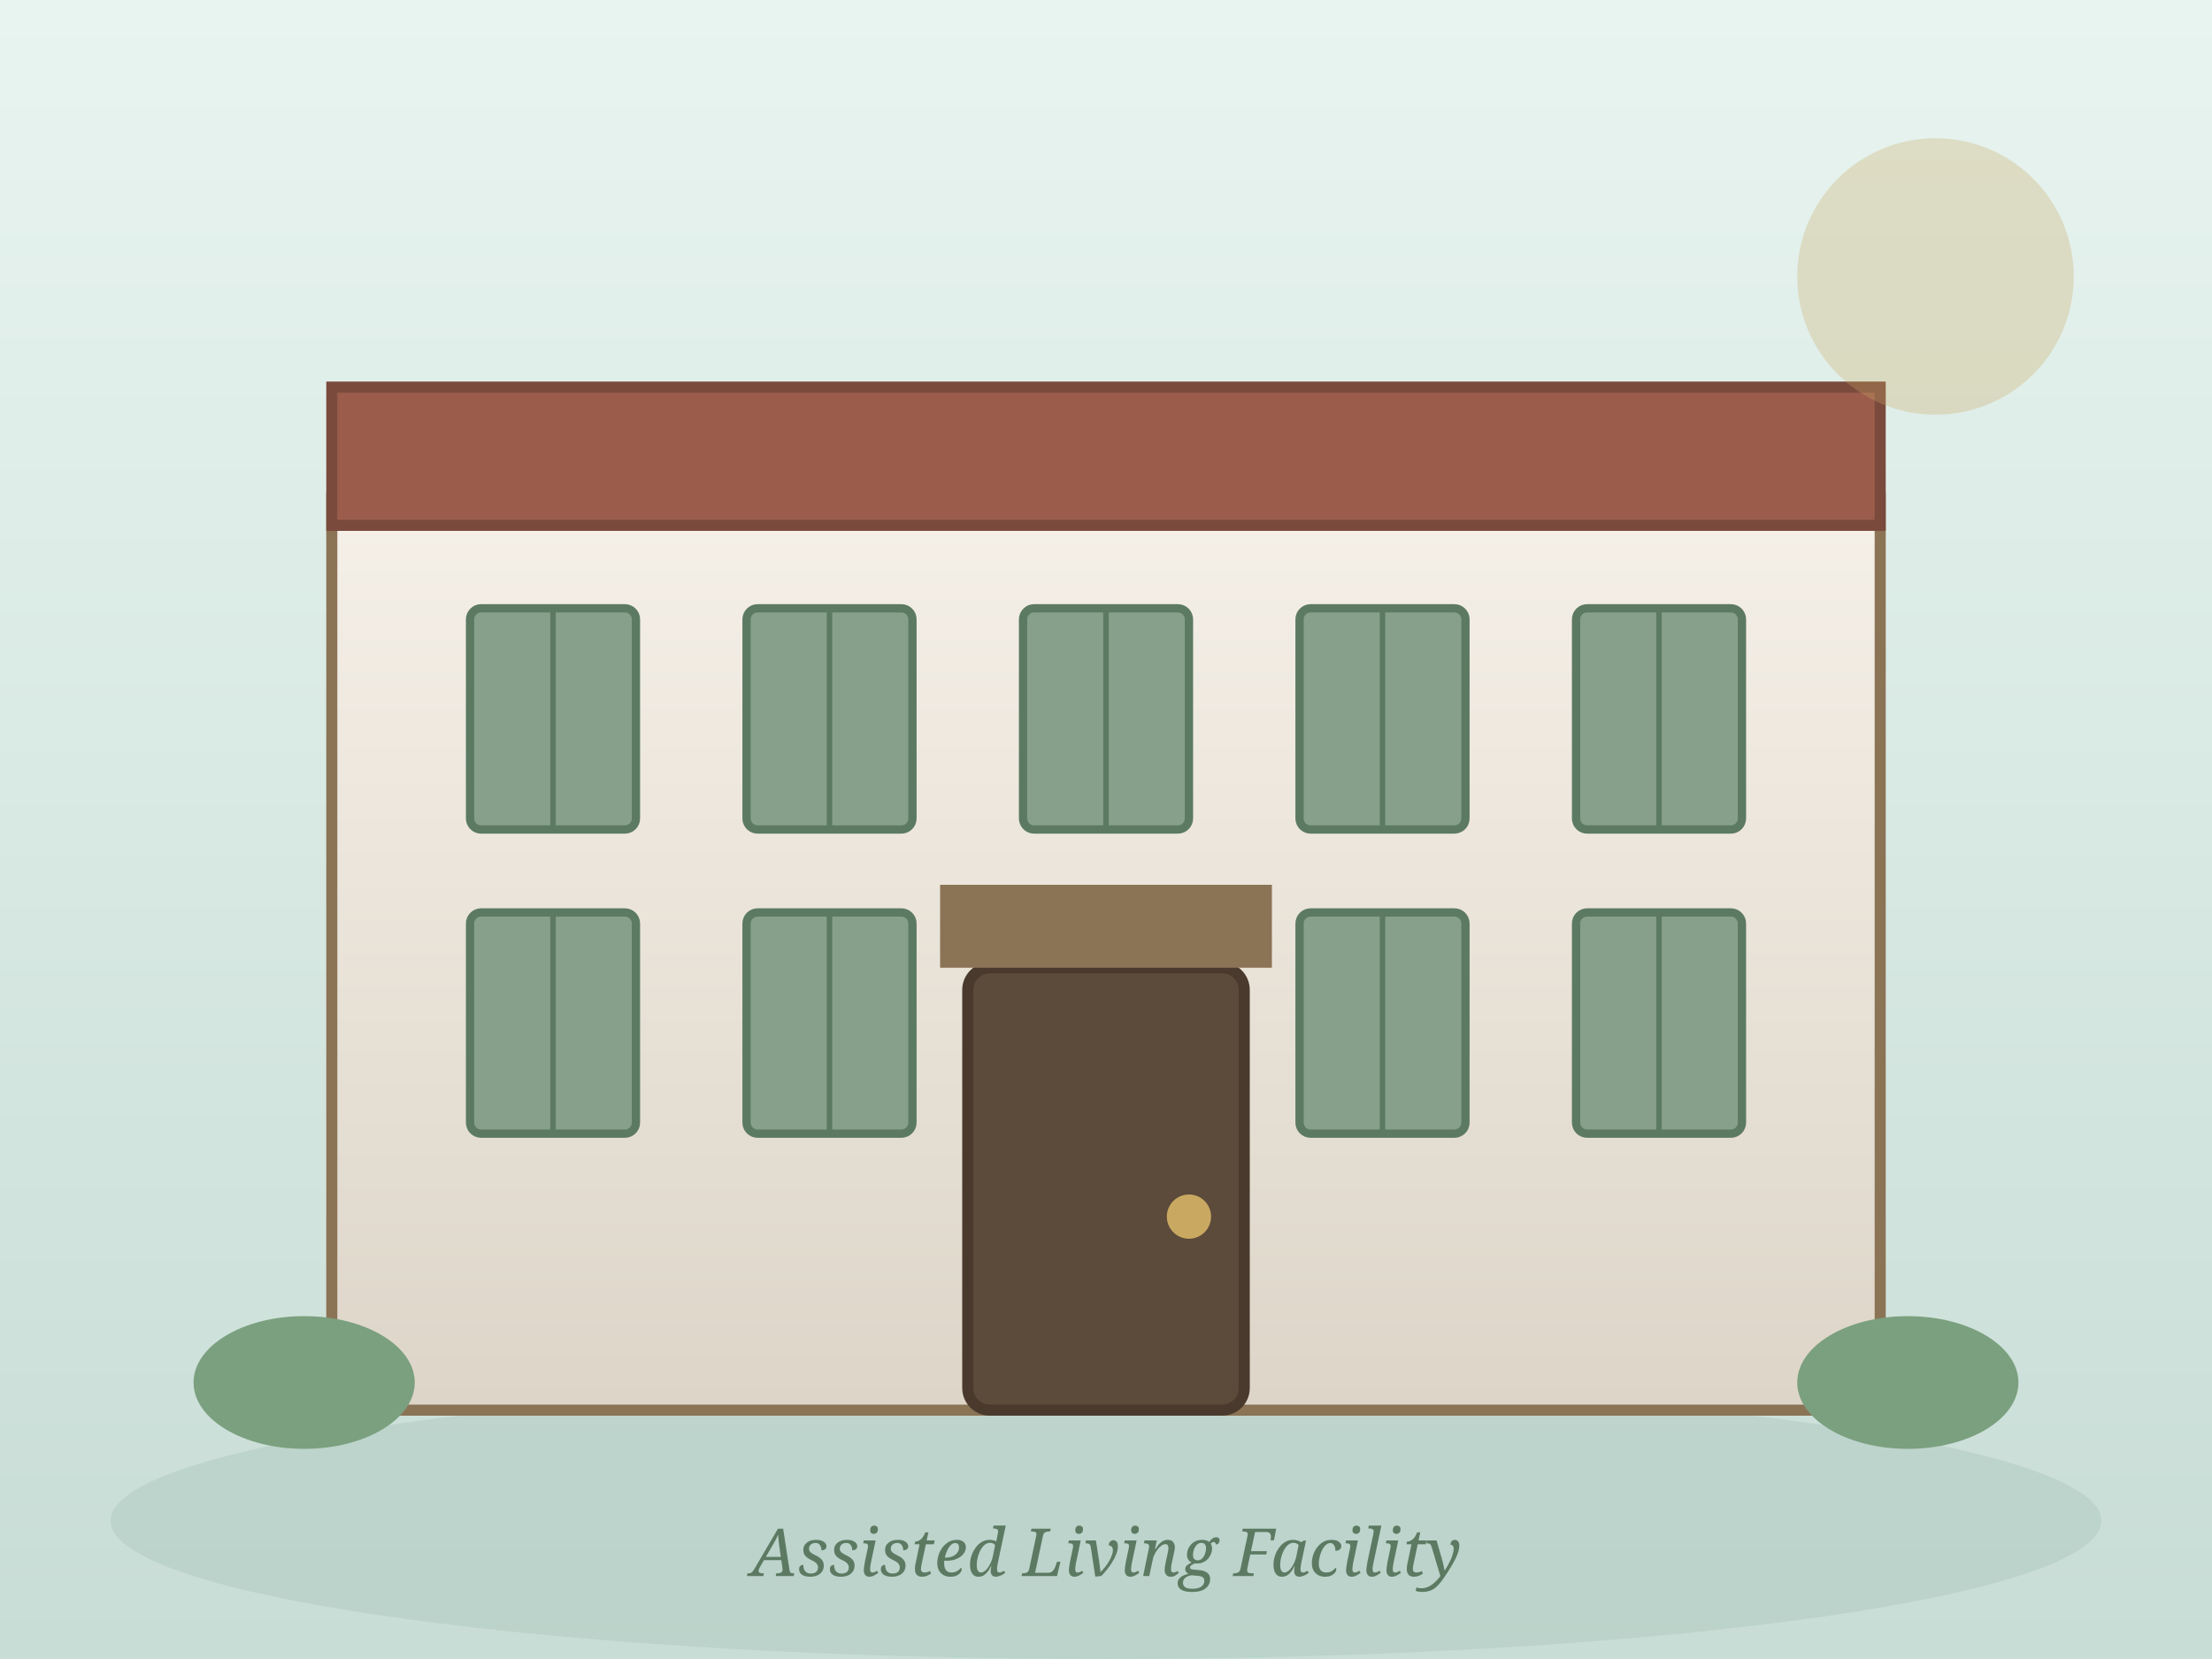
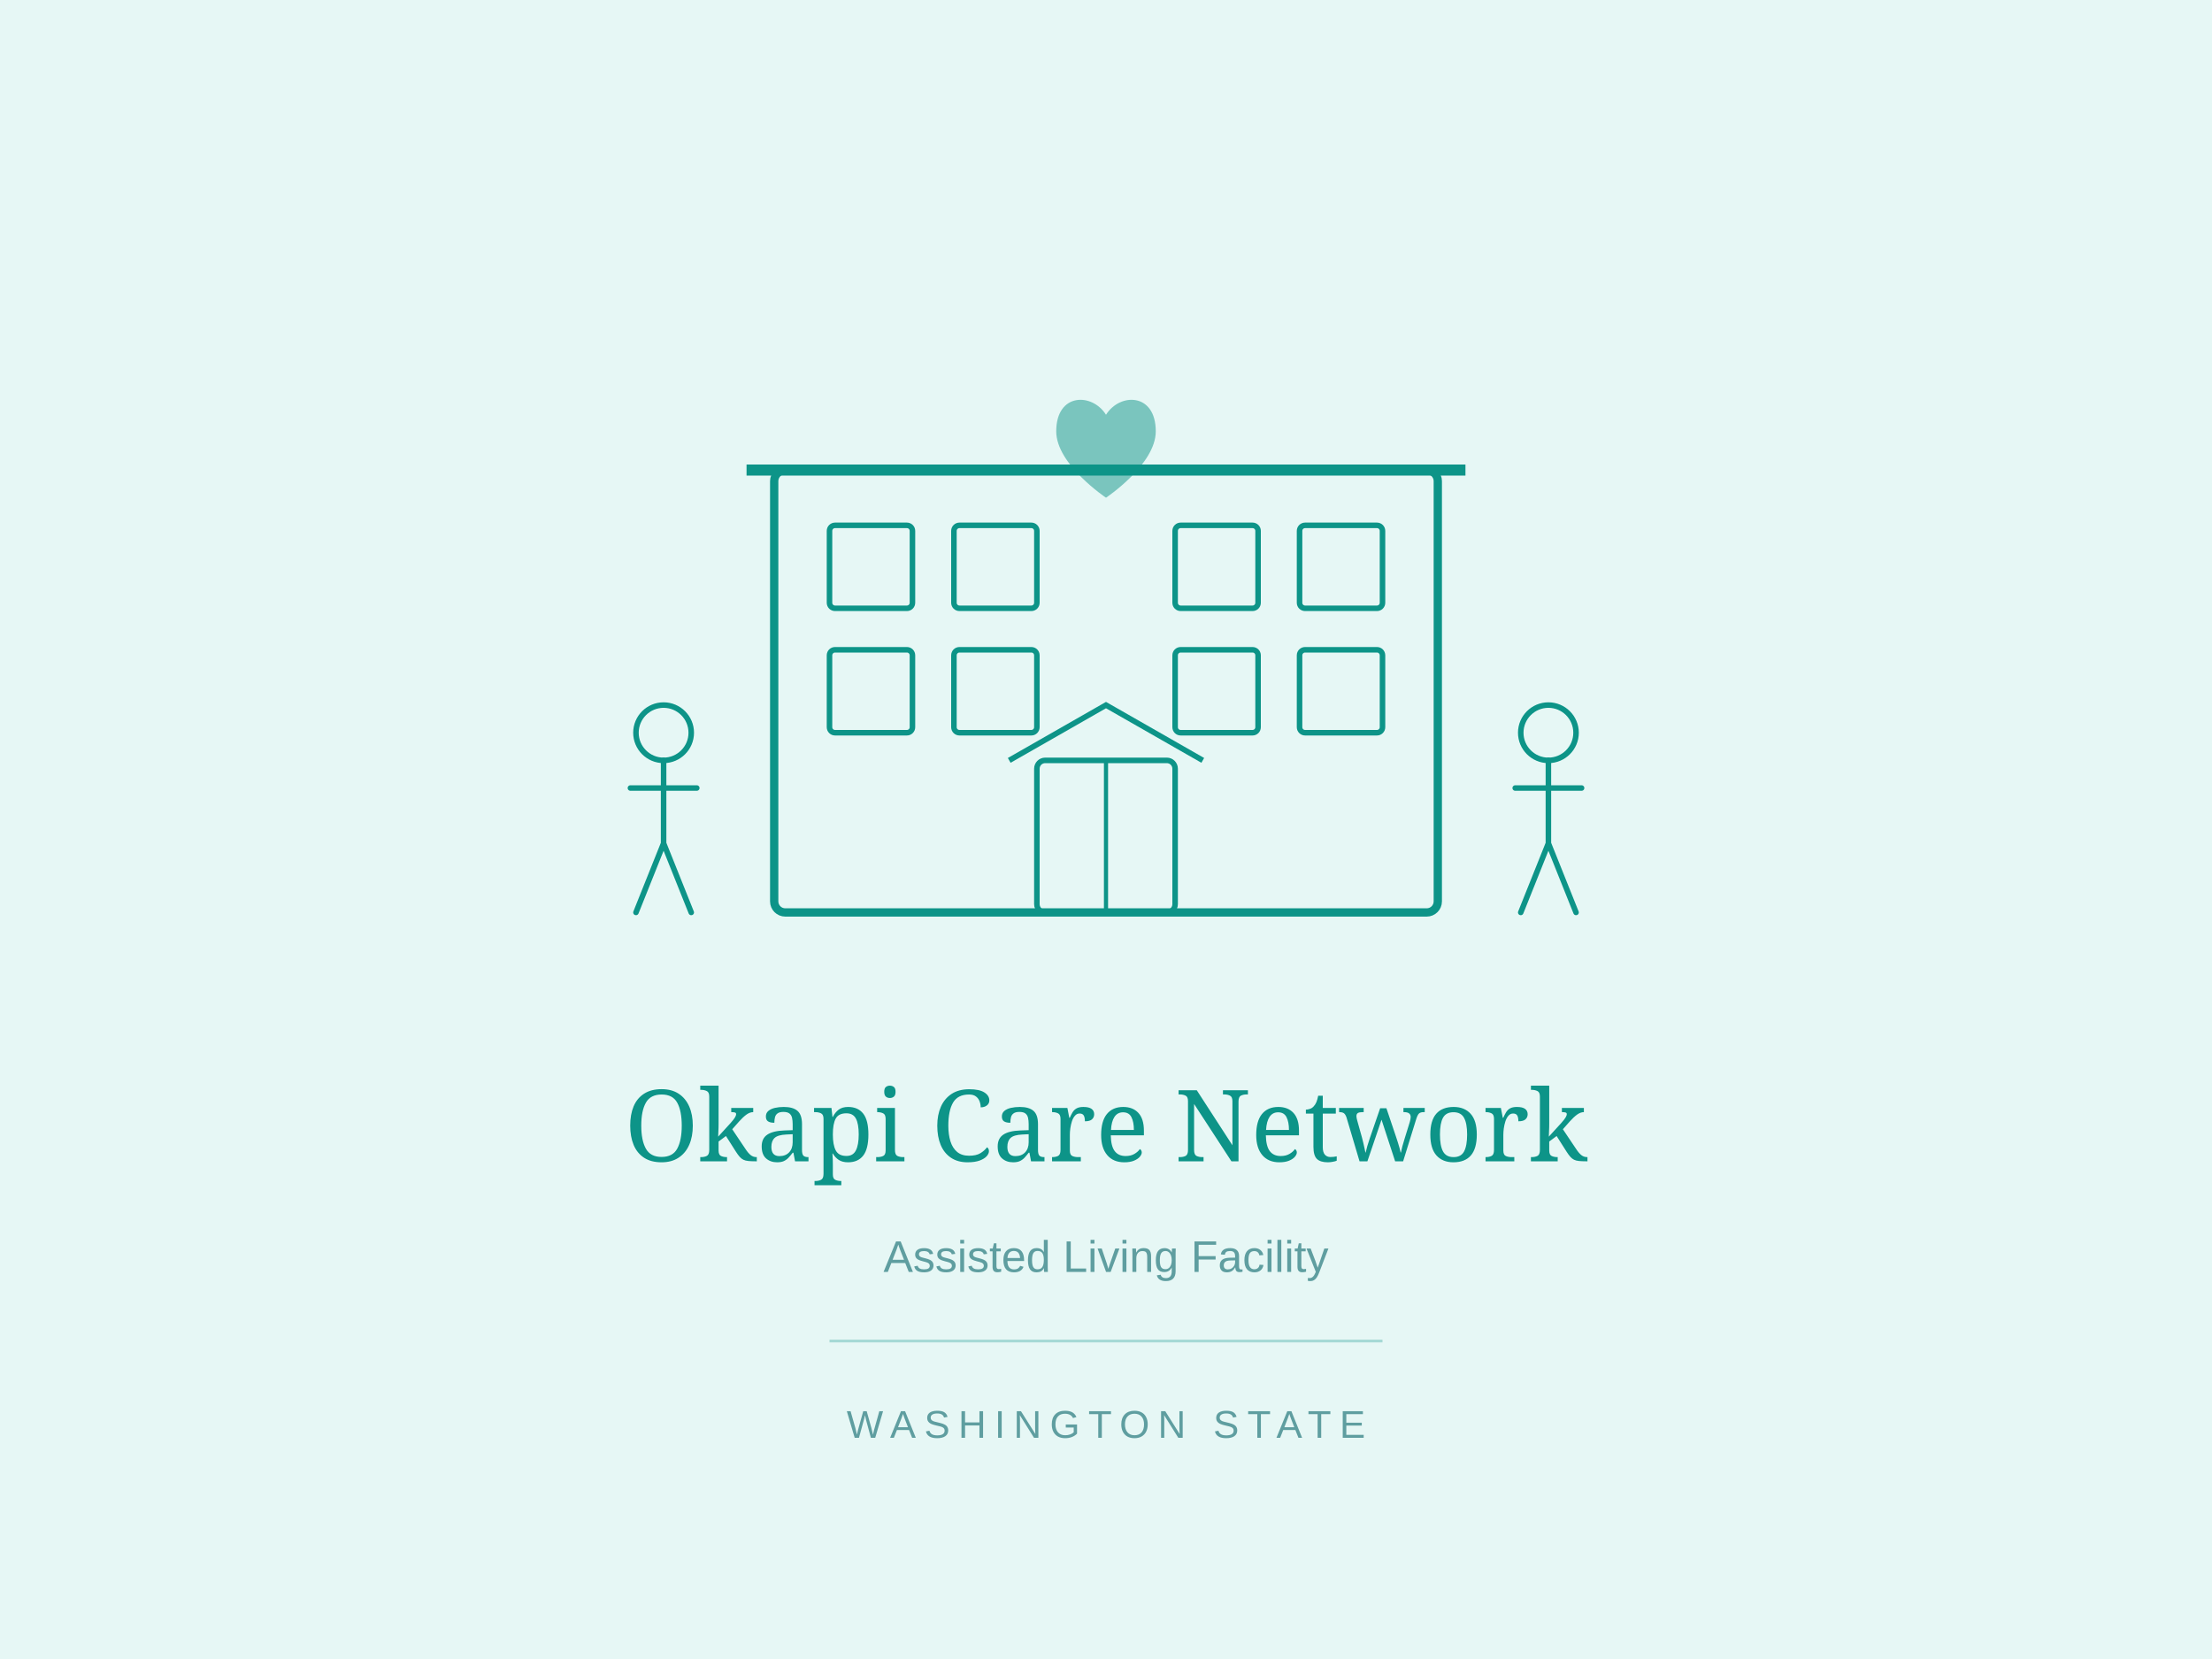
- <svg xmlns="http://www.w3.org/2000/svg" viewBox="0 0 400 300" fill="none">
-   <defs>
-     <linearGradient id="sky2" x1="0%" y1="0%" x2="0%" y2="100%">
-       <stop offset="0%" style="stop-color:#e8f4f0" />
-       <stop offset="100%" style="stop-color:#c8ddd6" />
-     </linearGradient>
-     <linearGradient id="building" x1="0%" y1="0%" x2="0%" y2="100%">
-       <stop offset="0%" style="stop-color:#f5f0e8" />
-       <stop offset="100%" style="stop-color:#ddd5c8" />
-     </linearGradient>
-   </defs>
-   <rect width="400" height="300" fill="url(#sky2)" />
-   <ellipse cx="200" cy="275" rx="180" ry="25" fill="#a8c4b8" opacity="0.4" />
-   <rect x="60" y="90" width="280" height="165" fill="url(#building)" stroke="#8b7355" stroke-width="2" />
-   <rect x="60" y="70" width="280" height="25" fill="#9b5c4c" stroke="#7a4a3d" stroke-width="2" />
-   <g>
-     <rect x="85" y="110" width="30" height="40" rx="2" fill="#87a08b" stroke="#5c7a62" stroke-width="1.5" />
-     <line x1="100" y1="110" x2="100" y2="150" stroke="#5c7a62" stroke-width="1" />
-     <rect x="135" y="110" width="30" height="40" rx="2" fill="#87a08b" stroke="#5c7a62" stroke-width="1.5" />
-     <line x1="150" y1="110" x2="150" y2="150" stroke="#5c7a62" stroke-width="1" />
-     <rect x="185" y="110" width="30" height="40" rx="2" fill="#87a08b" stroke="#5c7a62" stroke-width="1.5" />
-     <line x1="200" y1="110" x2="200" y2="150" stroke="#5c7a62" stroke-width="1" />
-     <rect x="235" y="110" width="30" height="40" rx="2" fill="#87a08b" stroke="#5c7a62" stroke-width="1.5" />
-     <line x1="250" y1="110" x2="250" y2="150" stroke="#5c7a62" stroke-width="1" />
-     <rect x="285" y="110" width="30" height="40" rx="2" fill="#87a08b" stroke="#5c7a62" stroke-width="1.5" />
-     <line x1="300" y1="110" x2="300" y2="150" stroke="#5c7a62" stroke-width="1" />
+ <svg xmlns="http://www.w3.org/2000/svg" width="800" height="600" viewBox="0 0 800 600">
+   <rect width="800" height="600" fill="#e6f7f5" />
+   <g transform="translate(400, 250)">
+     <rect x="-120" y="-80" width="240" height="160" rx="4" fill="none" stroke="#0d9488" stroke-width="3" />
+     <line x1="-130" y1="-80" x2="130" y2="-80" stroke="#0d9488" stroke-width="4" />
+     <rect x="-100" y="-60" width="30" height="30" rx="2" fill="none" stroke="#0d9488" stroke-width="2" />
+     <rect x="-55" y="-60" width="30" height="30" rx="2" fill="none" stroke="#0d9488" stroke-width="2" />
+     <rect x="25" y="-60" width="30" height="30" rx="2" fill="none" stroke="#0d9488" stroke-width="2" />
+     <rect x="70" y="-60" width="30" height="30" rx="2" fill="none" stroke="#0d9488" stroke-width="2" />
+     <rect x="-100" y="-15" width="30" height="30" rx="2" fill="none" stroke="#0d9488" stroke-width="2" />
+     <rect x="-55" y="-15" width="30" height="30" rx="2" fill="none" stroke="#0d9488" stroke-width="2" />
+     <rect x="25" y="-15" width="30" height="30" rx="2" fill="none" stroke="#0d9488" stroke-width="2" />
+     <rect x="70" y="-15" width="30" height="30" rx="2" fill="none" stroke="#0d9488" stroke-width="2" />
+     <rect x="-25" y="25" width="50" height="55" rx="3" fill="none" stroke="#0d9488" stroke-width="2" />
+     <line x1="0" y1="25" x2="0" y2="80" stroke="#0d9488" stroke-width="1.5" />
+     <path d="M-35 25 L0 5 L35 25" fill="none" stroke="#0d9488" stroke-width="2" />
+     <g transform="translate(-160, 40)">
+       <circle cx="0" cy="-25" r="10" fill="none" stroke="#0d9488" stroke-width="2" />
+       <path d="M0 -15 L0 15 M-12 -5 L12 -5 M0 15 L-10 40 M0 15 L10 40" stroke="#0d9488" stroke-width="2" stroke-linecap="round" />
+     </g>
+     <g transform="translate(160, 40)">
+       <circle cx="0" cy="-25" r="10" fill="none" stroke="#0d9488" stroke-width="2" />
+       <path d="M0 -15 L0 15 M-12 -5 L12 -5 M0 15 L-10 40 M0 15 L10 40" stroke="#0d9488" stroke-width="2" stroke-linecap="round" />
+     </g>
+     <path d="M0 -100               C-5 -108 -18 -108 -18 -94               C-18 -82 0 -70 0 -70               C0 -70 18 -82 18 -94               C18 -108 5 -108 0 -100 Z" fill="#0d9488" opacity="0.5" />
  </g>
-   <g>
-     <rect x="85" y="165" width="30" height="40" rx="2" fill="#87a08b" stroke="#5c7a62" stroke-width="1.5" />
-     <line x1="100" y1="165" x2="100" y2="205" stroke="#5c7a62" stroke-width="1" />
-     <rect x="135" y="165" width="30" height="40" rx="2" fill="#87a08b" stroke="#5c7a62" stroke-width="1.5" />
-     <line x1="150" y1="165" x2="150" y2="205" stroke="#5c7a62" stroke-width="1" />
-     <rect x="235" y="165" width="30" height="40" rx="2" fill="#87a08b" stroke="#5c7a62" stroke-width="1.5" />
-     <line x1="250" y1="165" x2="250" y2="205" stroke="#5c7a62" stroke-width="1" />
-     <rect x="285" y="165" width="30" height="40" rx="2" fill="#87a08b" stroke="#5c7a62" stroke-width="1.5" />
-     <line x1="300" y1="165" x2="300" y2="205" stroke="#5c7a62" stroke-width="1" />
-   </g>
-   <rect x="175" y="175" width="50" height="80" rx="4" fill="#5c4a3a" stroke="#4a3a2d" stroke-width="2" />
-   <circle cx="215" cy="220" r="4" fill="#c9a962" />
-   <rect x="170" y="160" width="60" height="15" fill="#8b7355" />
-   <ellipse cx="55" cy="250" rx="20" ry="12" fill="#7ba07f" />
-   <ellipse cx="345" cy="250" rx="20" ry="12" fill="#7ba07f" />
-   <circle cx="350" cy="50" r="25" fill="#c9a962" opacity="0.3" />
-   <text x="200" y="285" text-anchor="middle" fill="#5c7a62" font-family="serif" font-size="12" font-style="italic">Assisted Living Facility</text>
+   <text x="400" y="420" text-anchor="middle" font-family="Georgia, serif" font-size="36" font-weight="500" fill="#0d9488">
+     Okapi Care Network
+   </text>
+   <text x="400" y="460" text-anchor="middle" font-family="Arial, sans-serif" font-size="16" fill="#5f9ea0">
+     Assisted Living Facility
+   </text>
+   <line x1="300" y1="485" x2="500" y2="485" stroke="#0d9488" stroke-width="1" opacity="0.3" />
+   <text x="400" y="520" text-anchor="middle" font-family="Arial, sans-serif" font-size="14" fill="#5f9ea0" letter-spacing="3">
+     WASHINGTON STATE
+   </text>
</svg>
